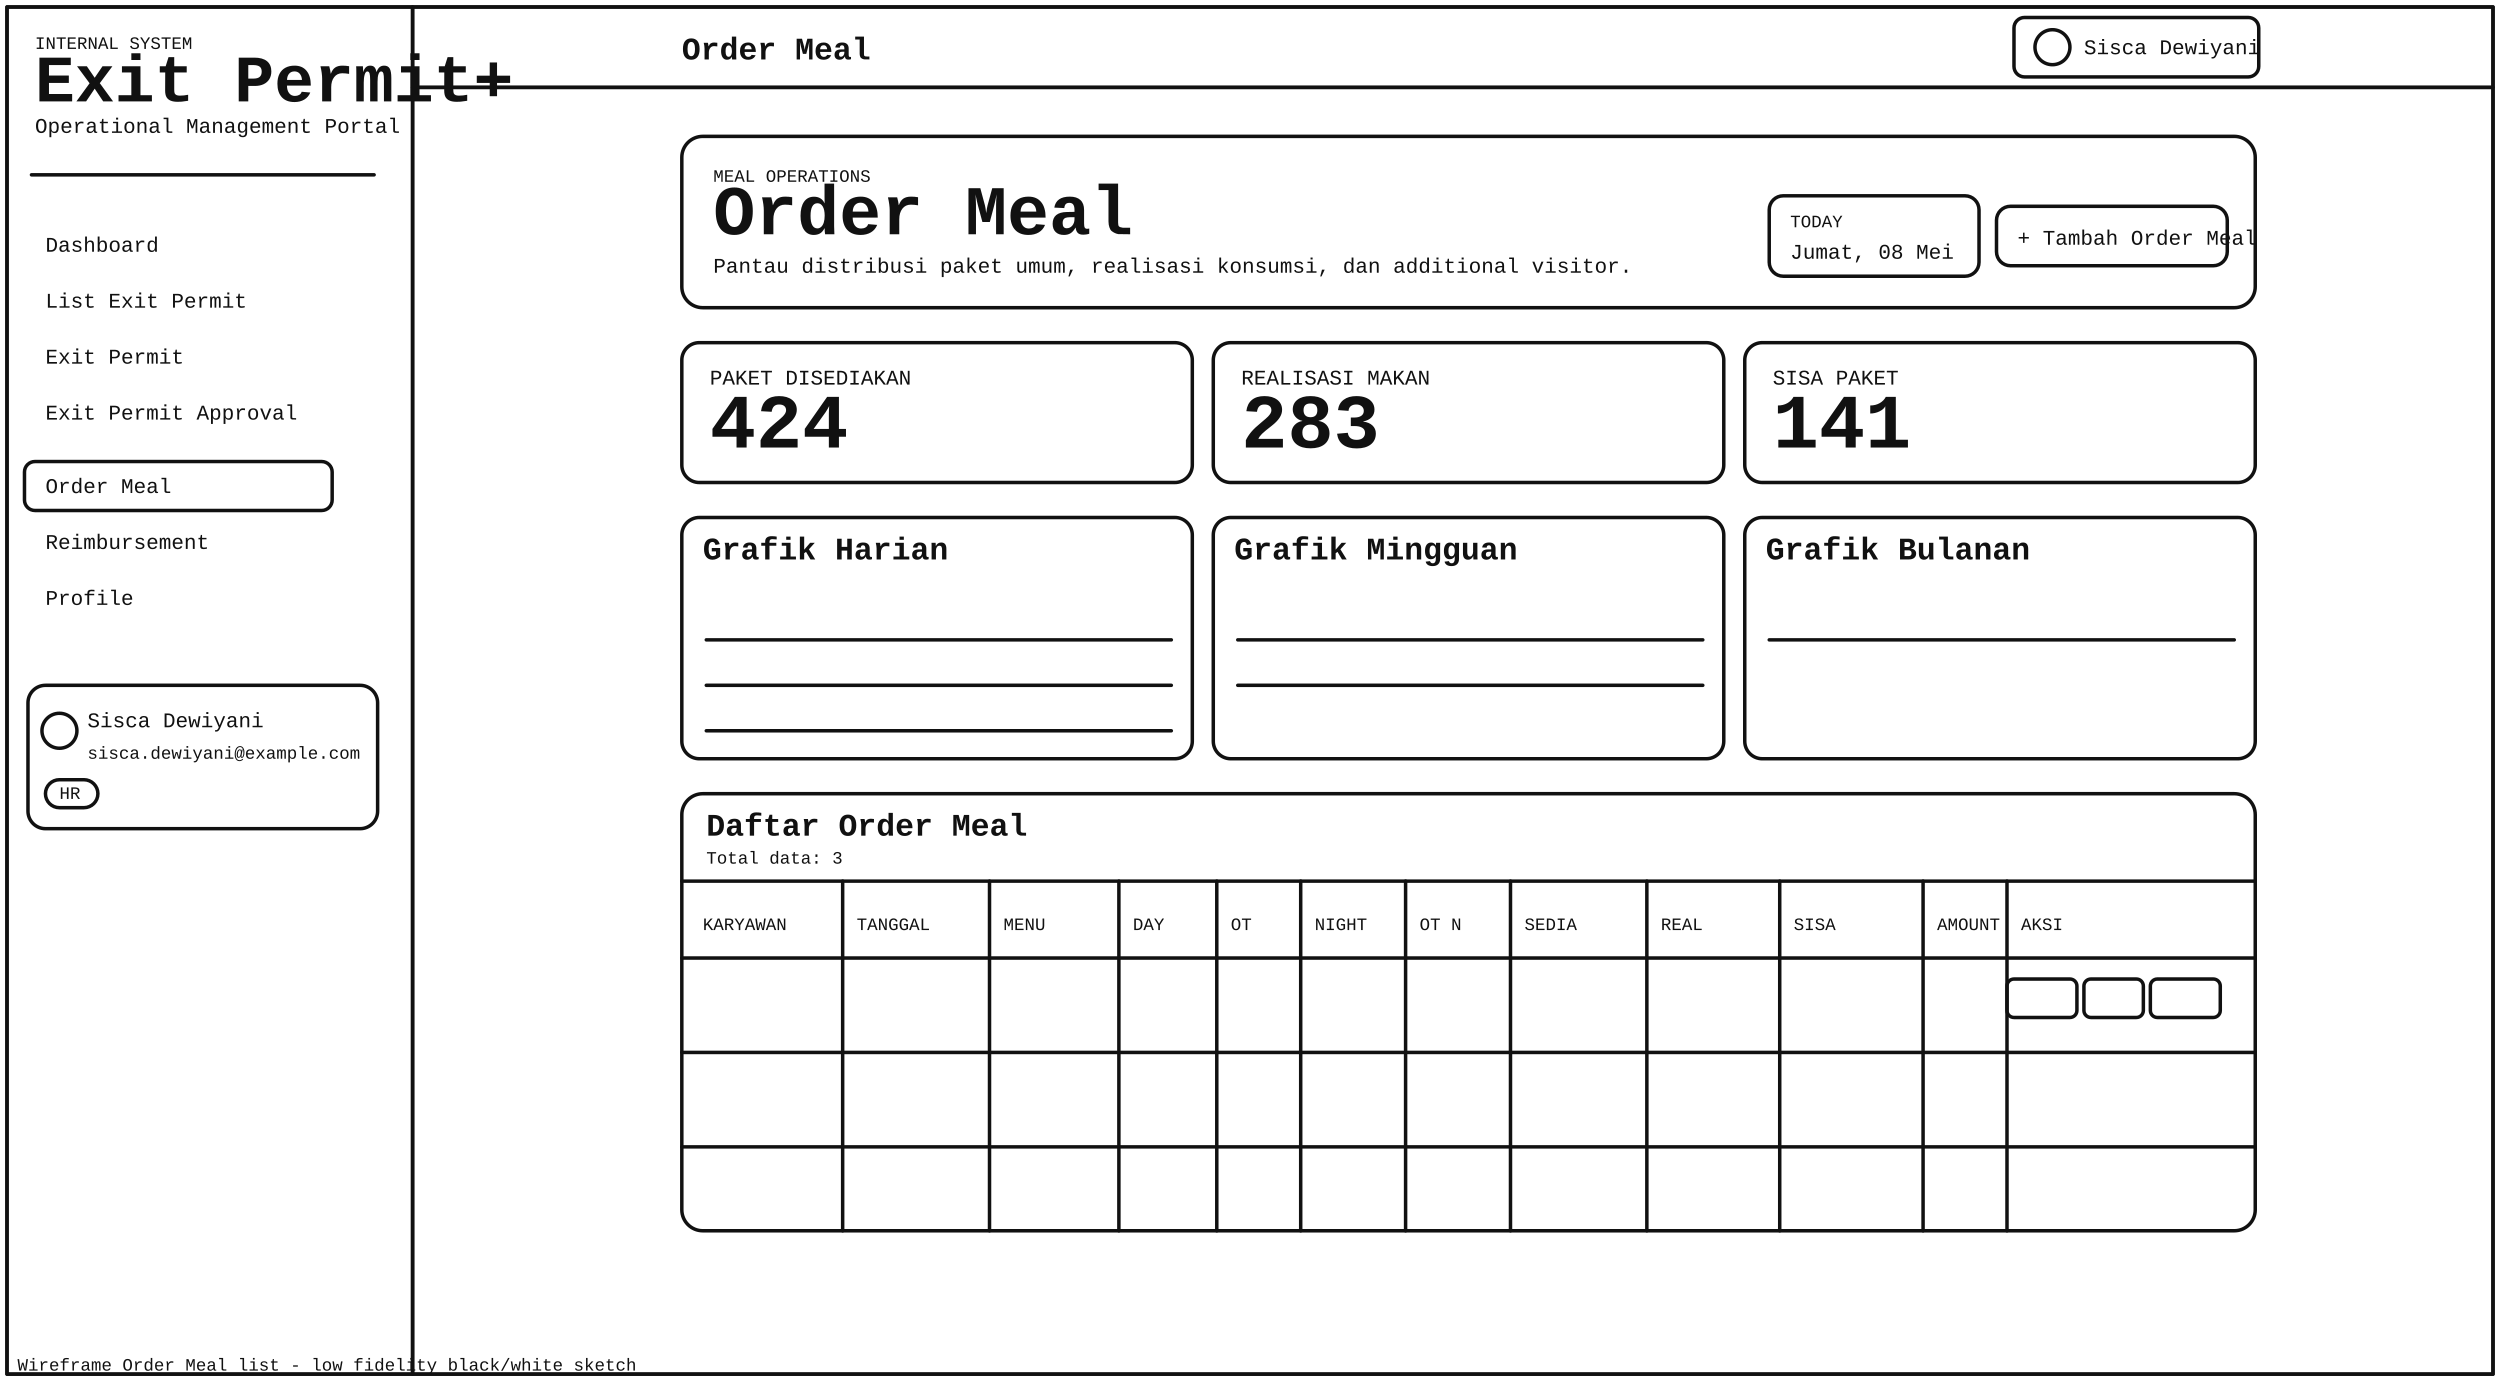
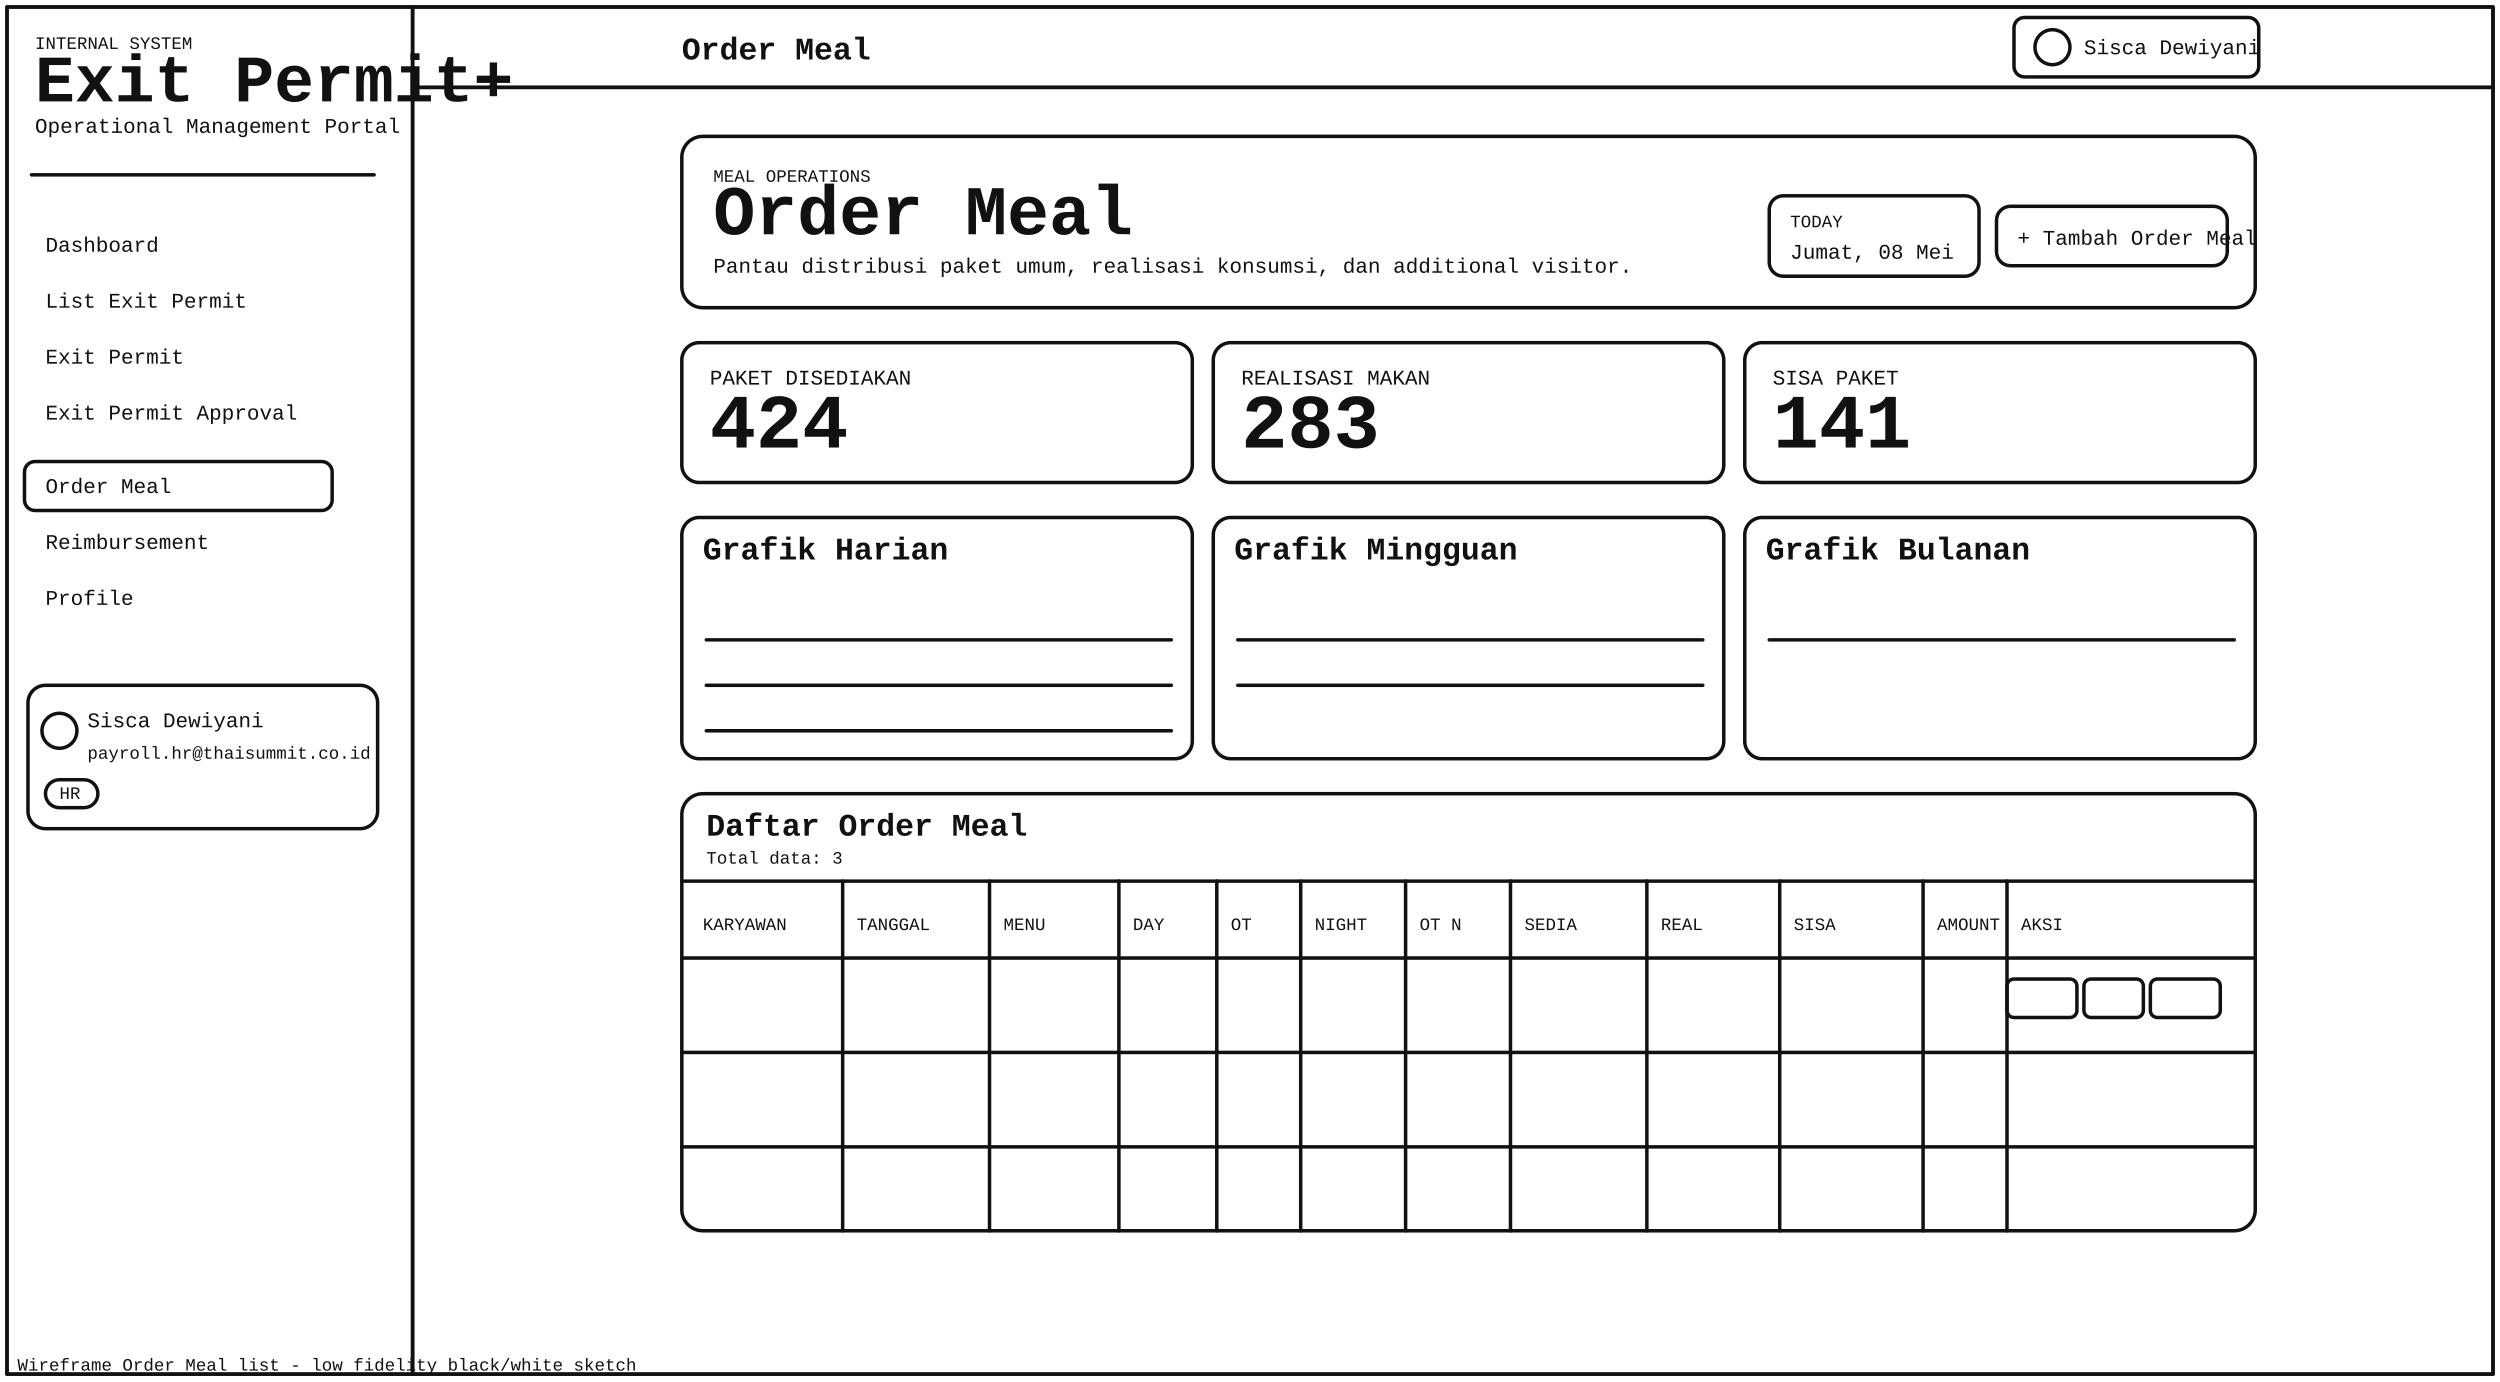
<svg xmlns="http://www.w3.org/2000/svg" width="1430" height="790" viewBox="0 0 1430 790" fill="none">
  <defs>
    <style>
      .l { stroke:#111; stroke-width:2; fill:none; stroke-linecap:round; stroke-linejoin:round; }
      .t { font-family:"Courier New", monospace; font-size:12px; fill:#111; }
      .th { font-family:"Courier New", monospace; font-size:18px; font-weight:700; fill:#111; }
      .ts { font-family:"Courier New", monospace; font-size:10px; fill:#111; }
    </style>
  </defs>
  <rect x="4" y="4" width="1422" height="782" class="l" />
  <rect x="4" y="4" width="232" height="782" class="l" />
  <text x="20" y="28" class="ts">INTERNAL SYSTEM</text>
  <text x="20" y="58" class="th" style="font-size:38px;">Exit Permit+</text>
  <text x="20" y="76" class="t">Operational Management Portal</text>
  <line x1="18" y1="100" x2="214" y2="100" class="l" />
  <text x="26" y="144" class="t">Dashboard</text>
  <text x="26" y="176" class="t">List Exit Permit</text>
  <text x="26" y="208" class="t">Exit Permit</text>
  <text x="26" y="240" class="t">Exit Permit Approval</text>
  <rect x="14" y="264" width="176" height="28" rx="6" class="l" />
  <text x="26" y="282" class="t">Order Meal</text>
  <text x="26" y="314" class="t">Reimbursement</text>
  <text x="26" y="346" class="t">Profile</text>
  <rect x="16" y="392" width="200" height="82" rx="10" class="l" />
  <circle cx="34" cy="418" r="10" class="l" />
  <text x="50" y="416" class="t">Sisca Dewiyani</text>
-   <text x="50" y="434" class="ts">sisca.dewiyani@example.com</text>
+   <text x="50" y="434" class="ts">payroll.hr@thaisummit.co.id</text>
  <rect x="26" y="446" width="30" height="16" rx="8" class="l" />
  <text x="34" y="457" class="ts">HR</text>
  <rect x="236" y="4" width="1190" height="46" class="l" />
  <text x="390" y="34" class="th">Order Meal</text>
  <rect x="1152" y="10" width="140" height="34" rx="6" class="l" />
  <circle cx="1174" cy="27" r="10" class="l" />
  <text x="1192" y="31" class="t">Sisca Dewiyani</text>
  <rect x="236" y="50" width="1190" height="736" class="l" />
  <rect x="390" y="78" width="900" height="98" rx="12" class="l" />
  <text x="408" y="104" class="ts">MEAL OPERATIONS</text>
  <text x="408" y="134" class="th" style="font-size:40px;">Order Meal</text>
  <text x="408" y="156" class="t">Pantau distribusi paket umum, realisasi konsumsi, dan additional visitor.</text>
  <rect x="1012" y="112" width="120" height="46" rx="8" class="l" />
  <text x="1024" y="130" class="ts">TODAY</text>
  <text x="1024" y="148" class="t">Jumat, 08 Mei</text>
  <rect x="1142" y="118" width="132" height="34" rx="8" class="l" />
  <text x="1154" y="140" class="t">+ Tambah Order Meal</text>
  <rect x="390" y="196" width="292" height="80" rx="10" class="l" />
  <rect x="694" y="196" width="292" height="80" rx="10" class="l" />
  <rect x="998" y="196" width="292" height="80" rx="10" class="l" />
  <text x="406" y="220" class="t">PAKET DISEDIAKAN</text>
  <text x="406" y="256" class="th" style="font-size:44px;">424</text>
  <text x="710" y="220" class="t">REALISASI MAKAN</text>
  <text x="710" y="256" class="th" style="font-size:44px;">283</text>
  <text x="1014" y="220" class="t">SISA PAKET</text>
  <text x="1014" y="256" class="th" style="font-size:44px;">141</text>
  <rect x="390" y="296" width="292" height="138" rx="10" class="l" />
  <rect x="694" y="296" width="292" height="138" rx="10" class="l" />
  <rect x="998" y="296" width="292" height="138" rx="10" class="l" />
  <text x="402" y="320" class="th">Grafik Harian</text>
  <text x="706" y="320" class="th">Grafik Mingguan</text>
  <text x="1010" y="320" class="th">Grafik Bulanan</text>
  <line x1="404" y1="366" x2="670" y2="366" class="l" />
  <line x1="404" y1="392" x2="670" y2="392" class="l" />
  <line x1="404" y1="418" x2="670" y2="418" class="l" />
  <line x1="708" y1="366" x2="974" y2="366" class="l" />
  <line x1="708" y1="392" x2="974" y2="392" class="l" />
  <line x1="1012" y1="366" x2="1278" y2="366" class="l" />
  <rect x="390" y="454" width="900" height="250" rx="12" class="l" />
  <text x="404" y="478" class="th">Daftar Order Meal</text>
  <text x="404" y="494" class="ts">Total data: 3</text>
  <line x1="390" y1="504" x2="1290" y2="504" class="l" />
  <line x1="390" y1="548" x2="1290" y2="548" class="l" />
  <line x1="390" y1="602" x2="1290" y2="602" class="l" />
  <line x1="390" y1="656" x2="1290" y2="656" class="l" />
  <line x1="482" y1="504" x2="482" y2="704" class="l" />
  <line x1="566" y1="504" x2="566" y2="704" class="l" />
  <line x1="640" y1="504" x2="640" y2="704" class="l" />
  <line x1="696" y1="504" x2="696" y2="704" class="l" />
  <line x1="744" y1="504" x2="744" y2="704" class="l" />
  <line x1="804" y1="504" x2="804" y2="704" class="l" />
  <line x1="864" y1="504" x2="864" y2="704" class="l" />
  <line x1="942" y1="504" x2="942" y2="704" class="l" />
  <line x1="1018" y1="504" x2="1018" y2="704" class="l" />
  <line x1="1100" y1="504" x2="1100" y2="704" class="l" />
  <line x1="1148" y1="504" x2="1148" y2="704" class="l" />
  <text x="402" y="532" class="ts">KARYAWAN</text>
  <text x="490" y="532" class="ts">TANGGAL</text>
  <text x="574" y="532" class="ts">MENU</text>
  <text x="648" y="532" class="ts">DAY</text>
  <text x="704" y="532" class="ts">OT</text>
  <text x="752" y="532" class="ts">NIGHT</text>
  <text x="812" y="532" class="ts">OT N</text>
  <text x="872" y="532" class="ts">SEDIA</text>
  <text x="950" y="532" class="ts">REAL</text>
  <text x="1026" y="532" class="ts">SISA</text>
  <text x="1108" y="532" class="ts">AMOUNT</text>
  <text x="1156" y="532" class="ts">AKSI</text>
  <rect x="1148" y="560" width="40" height="22" rx="4" class="l" />
  <rect x="1192" y="560" width="34" height="22" rx="4" class="l" />
  <rect x="1230" y="560" width="40" height="22" rx="4" class="l" />
  <text x="10" y="784" class="ts">Wireframe Order Meal list - low fidelity black/white sketch</text>
</svg>
